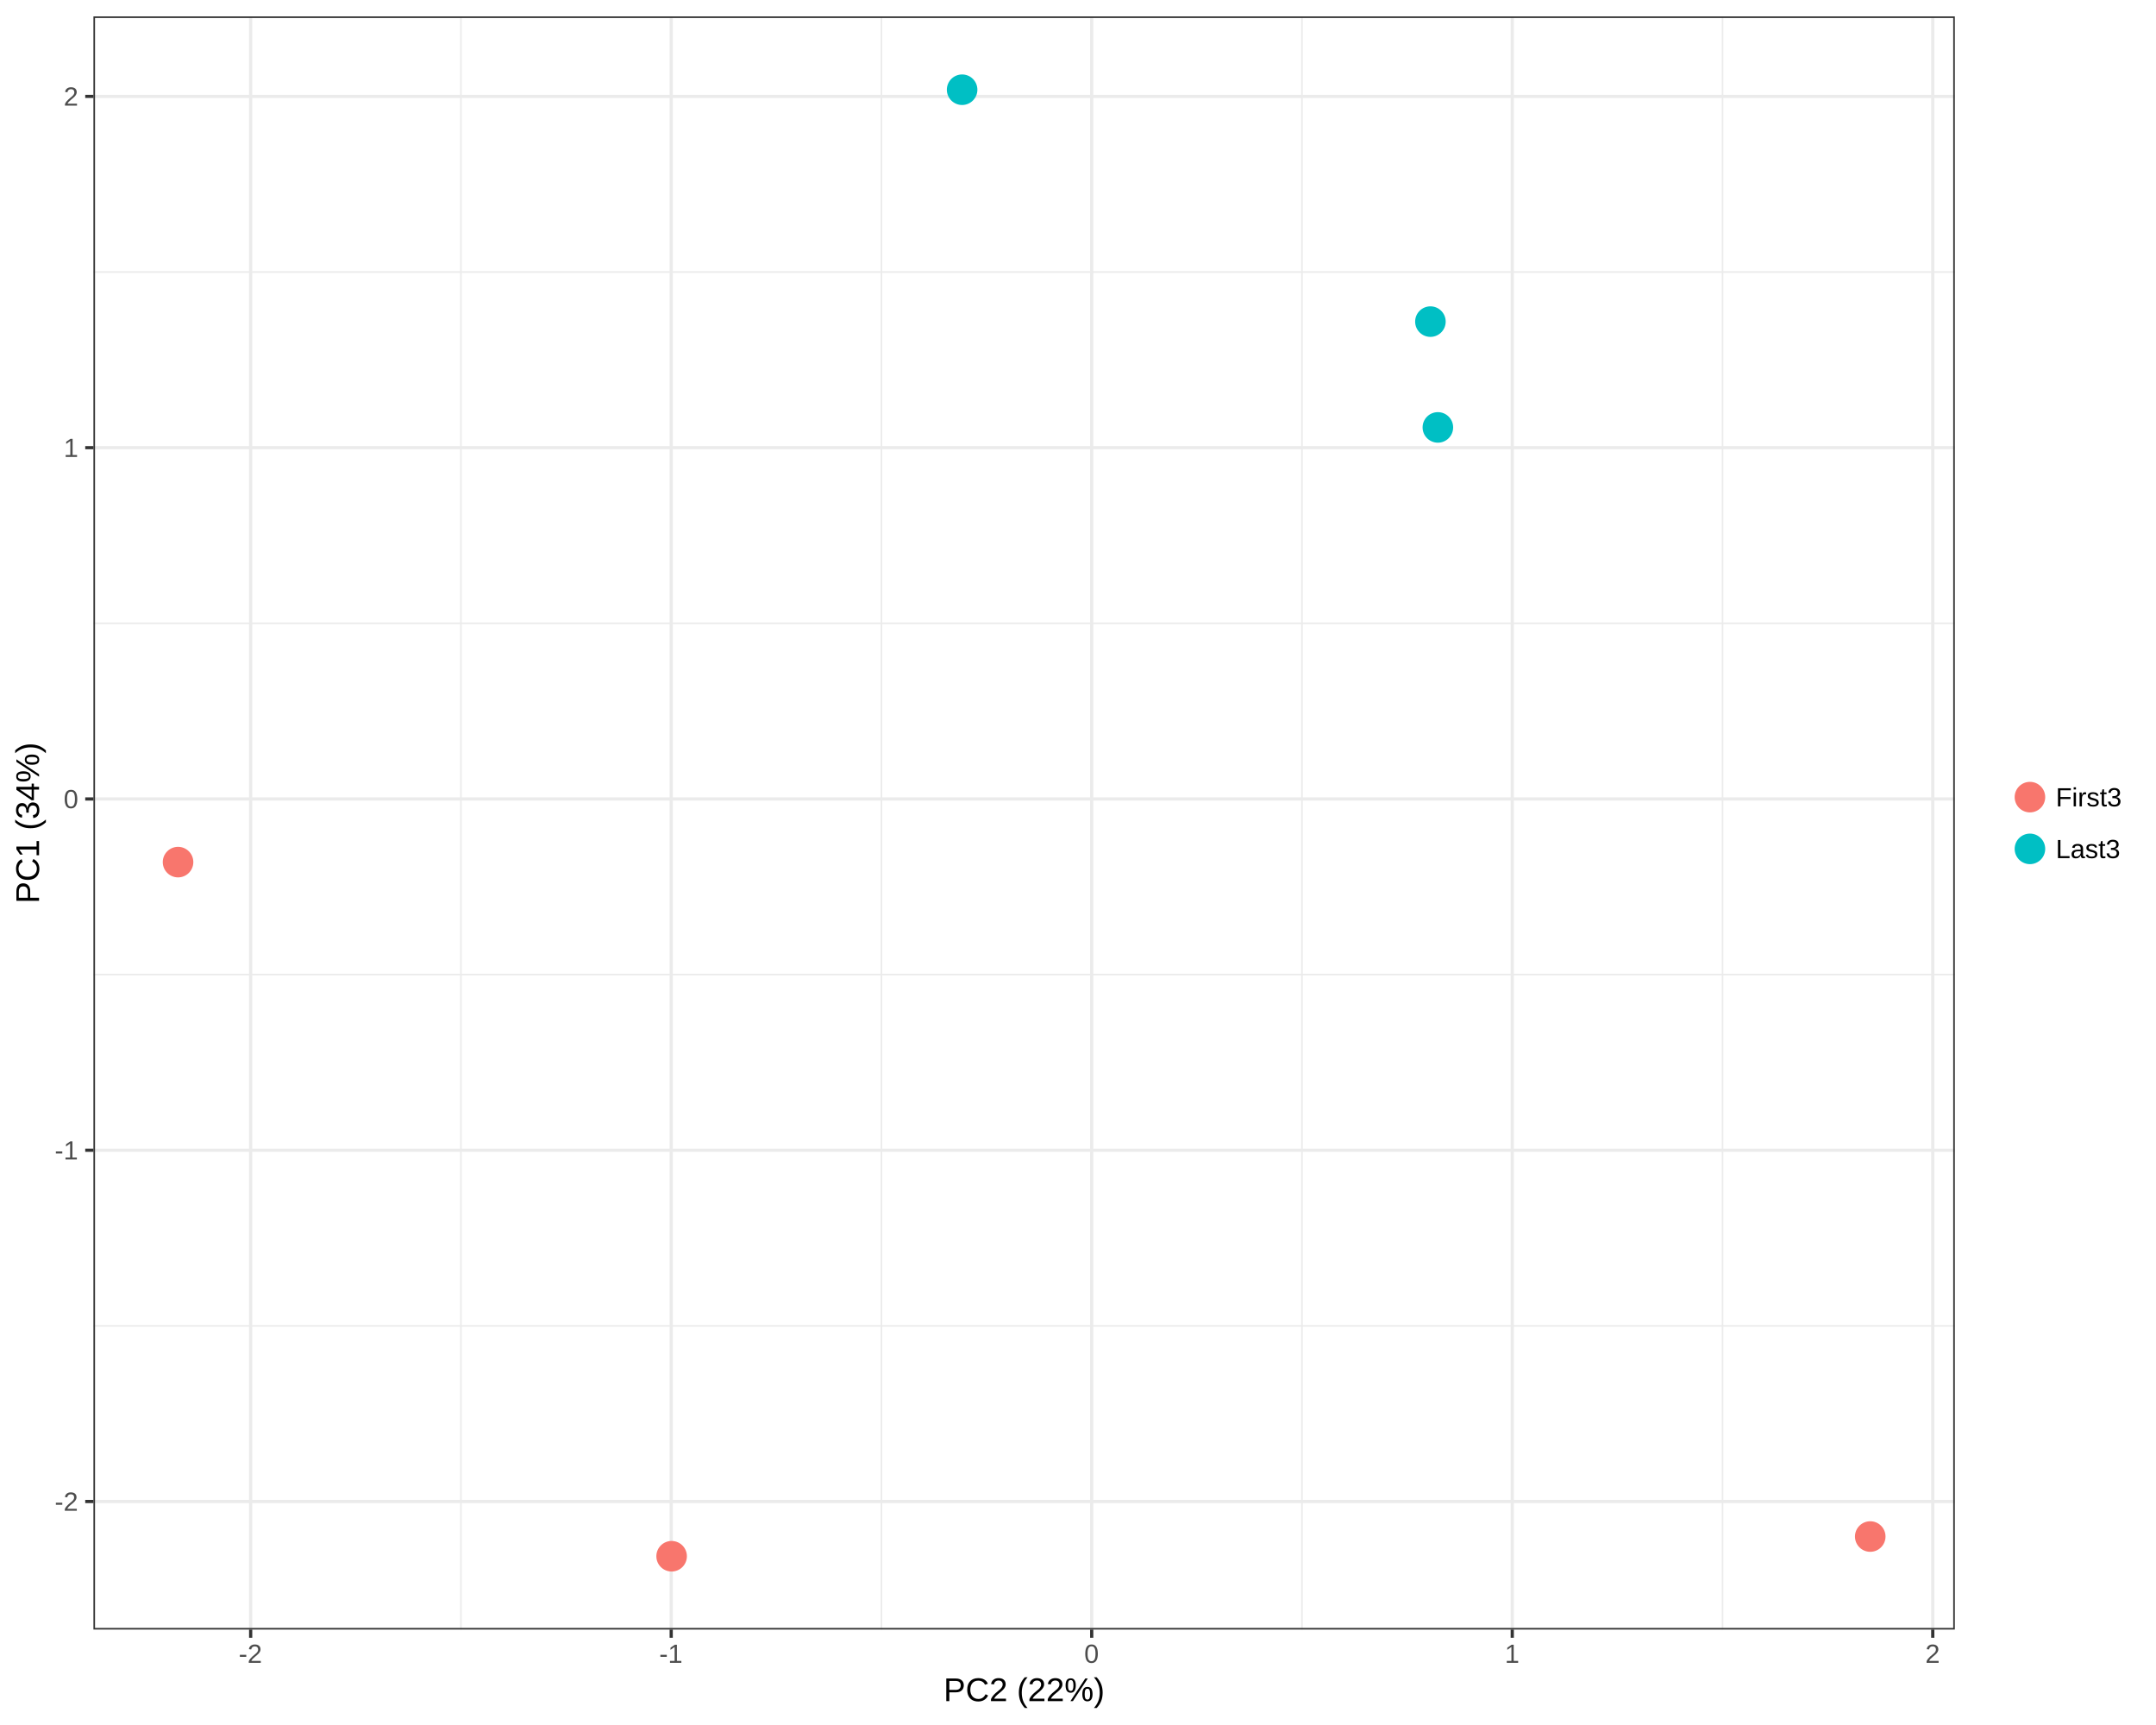
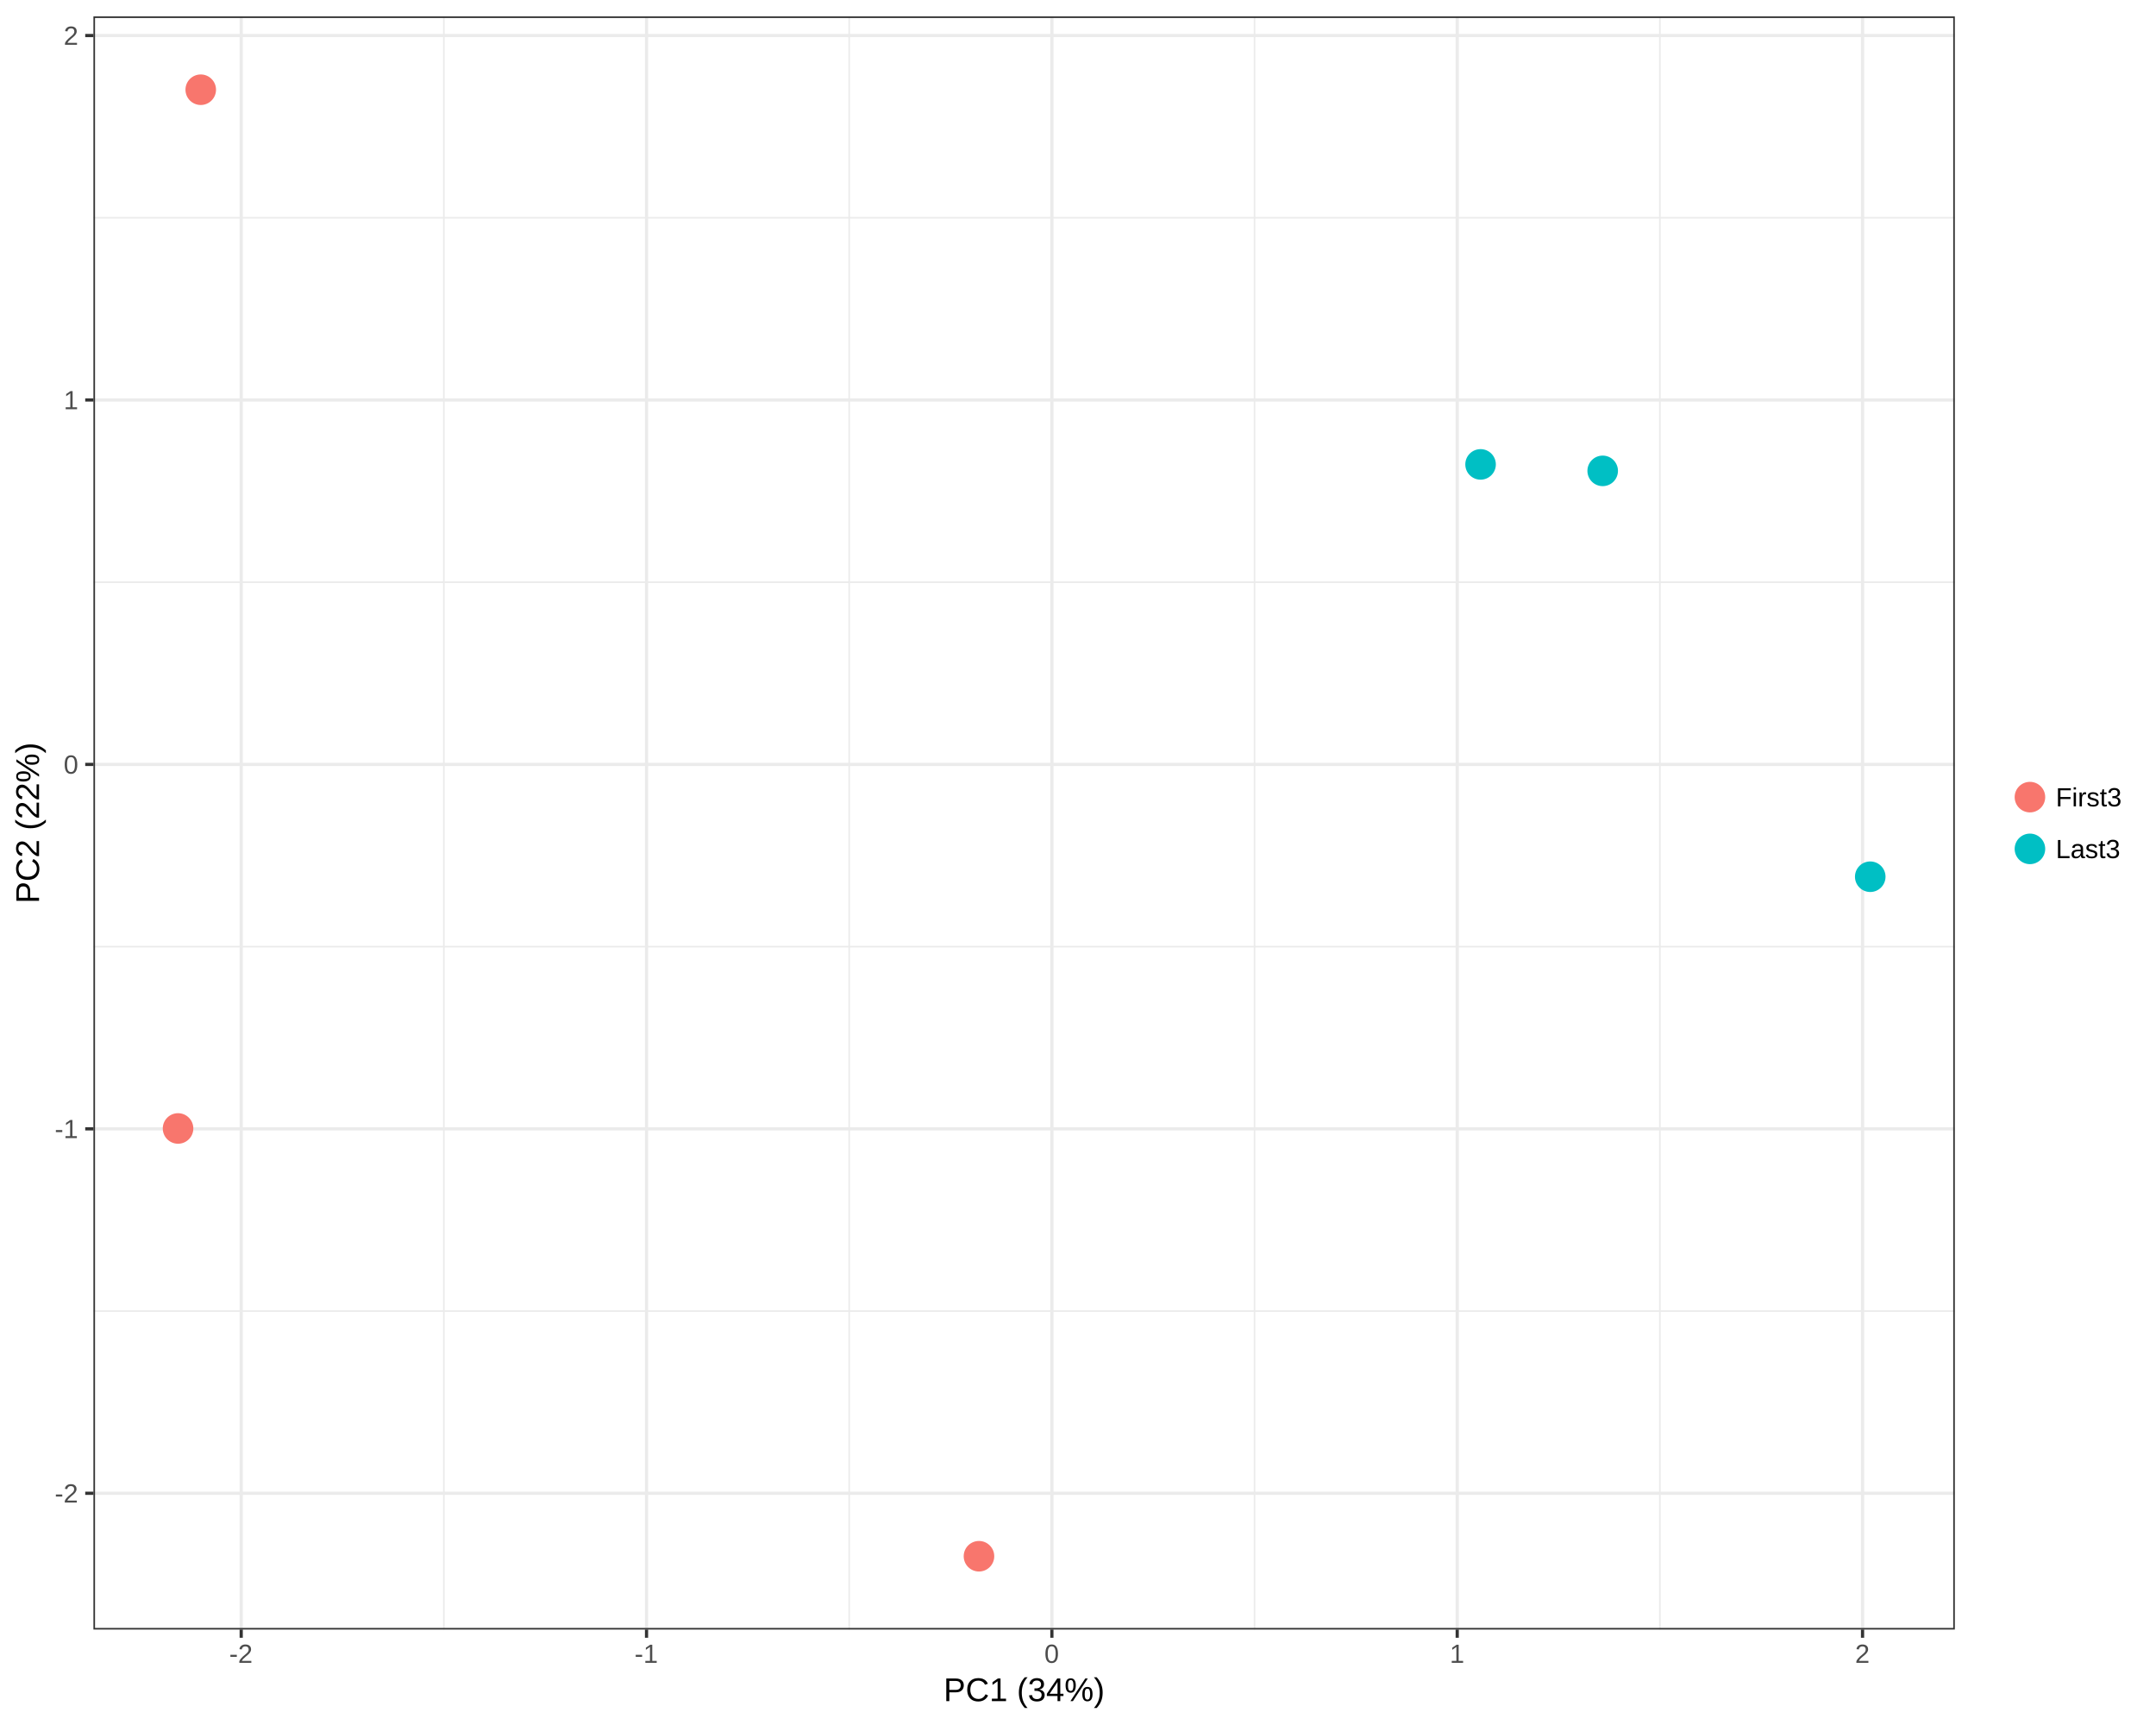
<svg xmlns="http://www.w3.org/2000/svg" viewBox="0 0 720.00 576.00">
  <defs>
    <style type="text/css">
    line, polyline, path, rect, circle {
      fill: none;
      stroke: #000000;
      stroke-linecap: round;
      stroke-linejoin: round;
      stroke-miterlimit: 10.00;
    }
  </style>
  </defs>
  <rect width="100%" height="100%" style="stroke: none; fill: #FFFFFF;" />
  <rect x="0.00" y="0.00" width="720.00" height="576.00" style="stroke-width: 1.07; stroke: #FFFFFF; fill: #FFFFFF;" />
  <defs>
    <clipPath id="cpMzEuMnw2NTIuODIzfDU0NC4xMzF8NS40Nzk0NQ==">
      <rect x="31.20" y="5.48" width="621.62" height="538.65" />
    </clipPath>
  </defs>
  <rect x="31.20" y="5.48" width="621.62" height="538.65" style="stroke-width: 1.07; stroke: none; fill: #FFFFFF;" clip-path="url(#cpMzEuMnw2NTIuODIzfDU0NC4xMzF8NS40Nzk0NQ==)" />
-   <polyline points="31.20,442.72 652.82,442.72 " style="stroke-width: 0.53; stroke: #EBEBEB; stroke-linecap: butt;" clip-path="url(#cpMzEuMnw2NTIuODIzfDU0NC4xMzF8NS40Nzk0NQ==)" />
-   <polyline points="31.20,325.42 652.82,325.42 " style="stroke-width: 0.53; stroke: #EBEBEB; stroke-linecap: butt;" clip-path="url(#cpMzEuMnw2NTIuODIzfDU0NC4xMzF8NS40Nzk0NQ==)" />
-   <polyline points="31.20,208.13 652.82,208.13 " style="stroke-width: 0.53; stroke: #EBEBEB; stroke-linecap: butt;" clip-path="url(#cpMzEuMnw2NTIuODIzfDU0NC4xMzF8NS40Nzk0NQ==)" />
-   <polyline points="31.20,90.84 652.82,90.84 " style="stroke-width: 0.53; stroke: #EBEBEB; stroke-linecap: butt;" clip-path="url(#cpMzEuMnw2NTIuODIzfDU0NC4xMzF8NS40Nzk0NQ==)" />
-   <polyline points="153.93,544.13 153.93,5.48 " style="stroke-width: 0.53; stroke: #EBEBEB; stroke-linecap: butt;" clip-path="url(#cpMzEuMnw2NTIuODIzfDU0NC4xMzF8NS40Nzk0NQ==)" />
-   <polyline points="294.36,544.13 294.36,5.48 " style="stroke-width: 0.53; stroke: #EBEBEB; stroke-linecap: butt;" clip-path="url(#cpMzEuMnw2NTIuODIzfDU0NC4xMzF8NS40Nzk0NQ==)" />
-   <polyline points="434.80,544.13 434.80,5.48 " style="stroke-width: 0.53; stroke: #EBEBEB; stroke-linecap: butt;" clip-path="url(#cpMzEuMnw2NTIuODIzfDU0NC4xMzF8NS40Nzk0NQ==)" />
-   <polyline points="575.24,544.13 575.24,5.48 " style="stroke-width: 0.53; stroke: #EBEBEB; stroke-linecap: butt;" clip-path="url(#cpMzEuMnw2NTIuODIzfDU0NC4xMzF8NS40Nzk0NQ==)" />
-   <polyline points="31.20,501.37 652.82,501.37 " style="stroke-width: 1.07; stroke: #EBEBEB; stroke-linecap: butt;" clip-path="url(#cpMzEuMnw2NTIuODIzfDU0NC4xMzF8NS40Nzk0NQ==)" />
-   <polyline points="31.20,384.07 652.82,384.07 " style="stroke-width: 1.07; stroke: #EBEBEB; stroke-linecap: butt;" clip-path="url(#cpMzEuMnw2NTIuODIzfDU0NC4xMzF8NS40Nzk0NQ==)" />
-   <polyline points="31.20,266.78 652.82,266.78 " style="stroke-width: 1.07; stroke: #EBEBEB; stroke-linecap: butt;" clip-path="url(#cpMzEuMnw2NTIuODIzfDU0NC4xMzF8NS40Nzk0NQ==)" />
-   <polyline points="31.20,149.48 652.82,149.48 " style="stroke-width: 1.07; stroke: #EBEBEB; stroke-linecap: butt;" clip-path="url(#cpMzEuMnw2NTIuODIzfDU0NC4xMzF8NS40Nzk0NQ==)" />
-   <polyline points="31.20,32.19 652.82,32.19 " style="stroke-width: 1.07; stroke: #EBEBEB; stroke-linecap: butt;" clip-path="url(#cpMzEuMnw2NTIuODIzfDU0NC4xMzF8NS40Nzk0NQ==)" />
-   <polyline points="83.71,544.13 83.71,5.48 " style="stroke-width: 1.07; stroke: #EBEBEB; stroke-linecap: butt;" clip-path="url(#cpMzEuMnw2NTIuODIzfDU0NC4xMzF8NS40Nzk0NQ==)" />
-   <polyline points="224.15,544.13 224.15,5.48 " style="stroke-width: 1.07; stroke: #EBEBEB; stroke-linecap: butt;" clip-path="url(#cpMzEuMnw2NTIuODIzfDU0NC4xMzF8NS40Nzk0NQ==)" />
-   <polyline points="364.58,544.13 364.58,5.48 " style="stroke-width: 1.07; stroke: #EBEBEB; stroke-linecap: butt;" clip-path="url(#cpMzEuMnw2NTIuODIzfDU0NC4xMzF8NS40Nzk0NQ==)" />
-   <polyline points="505.02,544.13 505.02,5.48 " style="stroke-width: 1.07; stroke: #EBEBEB; stroke-linecap: butt;" clip-path="url(#cpMzEuMnw2NTIuODIzfDU0NC4xMzF8NS40Nzk0NQ==)" />
-   <polyline points="645.45,544.13 645.45,5.48 " style="stroke-width: 1.07; stroke: #EBEBEB; stroke-linecap: butt;" clip-path="url(#cpMzEuMnw2NTIuODIzfDU0NC4xMzF8NS40Nzk0NQ==)" />
-   <circle cx="624.57" cy="513.07" r="3.56pt" style="stroke-width: 0.71; stroke: #F8766D; fill: #F8766D;" clip-path="url(#cpMzEuMnw2NTIuODIzfDU0NC4xMzF8NS40Nzk0NQ==)" />
-   <circle cx="224.29" cy="519.65" r="3.56pt" style="stroke-width: 0.71; stroke: #F8766D; fill: #F8766D;" clip-path="url(#cpMzEuMnw2NTIuODIzfDU0NC4xMzF8NS40Nzk0NQ==)" />
-   <circle cx="59.46" cy="287.87" r="3.56pt" style="stroke-width: 0.71; stroke: #F8766D; fill: #F8766D;" clip-path="url(#cpMzEuMnw2NTIuODIzfDU0NC4xMzF8NS40Nzk0NQ==)" />
-   <circle cx="480.18" cy="142.72" r="3.56pt" style="stroke-width: 0.71; stroke: #00BFC4; fill: #00BFC4;" clip-path="url(#cpMzEuMnw2NTIuODIzfDU0NC4xMzF8NS40Nzk0NQ==)" />
-   <circle cx="477.69" cy="107.39" r="3.56pt" style="stroke-width: 0.71; stroke: #00BFC4; fill: #00BFC4;" clip-path="url(#cpMzEuMnw2NTIuODIzfDU0NC4xMzF8NS40Nzk0NQ==)" />
-   <circle cx="321.30" cy="29.96" r="3.56pt" style="stroke-width: 0.71; stroke: #00BFC4; fill: #00BFC4;" clip-path="url(#cpMzEuMnw2NTIuODIzfDU0NC4xMzF8NS40Nzk0NQ==)" />
+   <polyline points="31.20,437.78 652.82,437.78 " style="stroke-width: 0.53; stroke: #EBEBEB; stroke-linecap: butt;" clip-path="url(#cpMzEuMnw2NTIuODIzfDU0NC4xMzF8NS40Nzk0NQ==)" />
+   <polyline points="31.20,316.09 652.82,316.09 " style="stroke-width: 0.53; stroke: #EBEBEB; stroke-linecap: butt;" clip-path="url(#cpMzEuMnw2NTIuODIzfDU0NC4xMzF8NS40Nzk0NQ==)" />
+   <polyline points="31.20,194.40 652.82,194.40 " style="stroke-width: 0.53; stroke: #EBEBEB; stroke-linecap: butt;" clip-path="url(#cpMzEuMnw2NTIuODIzfDU0NC4xMzF8NS40Nzk0NQ==)" />
+   <polyline points="31.20,72.71 652.82,72.71 " style="stroke-width: 0.53; stroke: #EBEBEB; stroke-linecap: butt;" clip-path="url(#cpMzEuMnw2NTIuODIzfDU0NC4xMzF8NS40Nzk0NQ==)" />
+   <polyline points="148.23,544.13 148.23,5.48 " style="stroke-width: 0.53; stroke: #EBEBEB; stroke-linecap: butt;" clip-path="url(#cpMzEuMnw2NTIuODIzfDU0NC4xMzF8NS40Nzk0NQ==)" />
+   <polyline points="283.59,544.13 283.59,5.48 " style="stroke-width: 0.53; stroke: #EBEBEB; stroke-linecap: butt;" clip-path="url(#cpMzEuMnw2NTIuODIzfDU0NC4xMzF8NS40Nzk0NQ==)" />
+   <polyline points="418.96,544.13 418.96,5.48 " style="stroke-width: 0.53; stroke: #EBEBEB; stroke-linecap: butt;" clip-path="url(#cpMzEuMnw2NTIuODIzfDU0NC4xMzF8NS40Nzk0NQ==)" />
+   <polyline points="554.32,544.13 554.32,5.48 " style="stroke-width: 0.53; stroke: #EBEBEB; stroke-linecap: butt;" clip-path="url(#cpMzEuMnw2NTIuODIzfDU0NC4xMzF8NS40Nzk0NQ==)" />
+   <polyline points="31.20,498.63 652.82,498.63 " style="stroke-width: 1.07; stroke: #EBEBEB; stroke-linecap: butt;" clip-path="url(#cpMzEuMnw2NTIuODIzfDU0NC4xMzF8NS40Nzk0NQ==)" />
+   <polyline points="31.20,376.94 652.82,376.94 " style="stroke-width: 1.07; stroke: #EBEBEB; stroke-linecap: butt;" clip-path="url(#cpMzEuMnw2NTIuODIzfDU0NC4xMzF8NS40Nzk0NQ==)" />
+   <polyline points="31.20,255.25 652.82,255.25 " style="stroke-width: 1.07; stroke: #EBEBEB; stroke-linecap: butt;" clip-path="url(#cpMzEuMnw2NTIuODIzfDU0NC4xMzF8NS40Nzk0NQ==)" />
+   <polyline points="31.20,133.56 652.82,133.56 " style="stroke-width: 1.07; stroke: #EBEBEB; stroke-linecap: butt;" clip-path="url(#cpMzEuMnw2NTIuODIzfDU0NC4xMzF8NS40Nzk0NQ==)" />
+   <polyline points="31.20,11.86 652.82,11.86 " style="stroke-width: 1.07; stroke: #EBEBEB; stroke-linecap: butt;" clip-path="url(#cpMzEuMnw2NTIuODIzfDU0NC4xMzF8NS40Nzk0NQ==)" />
+   <polyline points="80.55,544.13 80.55,5.48 " style="stroke-width: 1.07; stroke: #EBEBEB; stroke-linecap: butt;" clip-path="url(#cpMzEuMnw2NTIuODIzfDU0NC4xMzF8NS40Nzk0NQ==)" />
+   <polyline points="215.91,544.13 215.91,5.48 " style="stroke-width: 1.07; stroke: #EBEBEB; stroke-linecap: butt;" clip-path="url(#cpMzEuMnw2NTIuODIzfDU0NC4xMzF8NS40Nzk0NQ==)" />
+   <polyline points="351.28,544.13 351.28,5.48 " style="stroke-width: 1.07; stroke: #EBEBEB; stroke-linecap: butt;" clip-path="url(#cpMzEuMnw2NTIuODIzfDU0NC4xMzF8NS40Nzk0NQ==)" />
+   <polyline points="486.64,544.13 486.64,5.48 " style="stroke-width: 1.07; stroke: #EBEBEB; stroke-linecap: butt;" clip-path="url(#cpMzEuMnw2NTIuODIzfDU0NC4xMzF8NS40Nzk0NQ==)" />
+   <polyline points="622.00,544.13 622.00,5.48 " style="stroke-width: 1.07; stroke: #EBEBEB; stroke-linecap: butt;" clip-path="url(#cpMzEuMnw2NTIuODIzfDU0NC4xMzF8NS40Nzk0NQ==)" />
+   <circle cx="67.04" cy="29.96" r="3.56pt" style="stroke-width: 0.71; stroke: #F8766D; fill: #F8766D;" clip-path="url(#cpMzEuMnw2NTIuODIzfDU0NC4xMzF8NS40Nzk0NQ==)" />
+   <circle cx="59.46" cy="376.81" r="3.56pt" style="stroke-width: 0.71; stroke: #F8766D; fill: #F8766D;" clip-path="url(#cpMzEuMnw2NTIuODIzfDU0NC4xMzF8NS40Nzk0NQ==)" />
+   <circle cx="326.93" cy="519.65" r="3.56pt" style="stroke-width: 0.71; stroke: #F8766D; fill: #F8766D;" clip-path="url(#cpMzEuMnw2NTIuODIzfDU0NC4xMzF8NS40Nzk0NQ==)" />
+   <circle cx="494.44" cy="155.07" r="3.56pt" style="stroke-width: 0.71; stroke: #00BFC4; fill: #00BFC4;" clip-path="url(#cpMzEuMnw2NTIuODIzfDU0NC4xMzF8NS40Nzk0NQ==)" />
+   <circle cx="535.22" cy="157.23" r="3.56pt" style="stroke-width: 0.71; stroke: #00BFC4; fill: #00BFC4;" clip-path="url(#cpMzEuMnw2NTIuODIzfDU0NC4xMzF8NS40Nzk0NQ==)" />
+   <circle cx="624.57" cy="292.75" r="3.56pt" style="stroke-width: 0.71; stroke: #00BFC4; fill: #00BFC4;" clip-path="url(#cpMzEuMnw2NTIuODIzfDU0NC4xMzF8NS40Nzk0NQ==)" />
  <rect x="31.20" y="5.48" width="621.62" height="538.65" style="stroke-width: 1.07; stroke: #333333;" clip-path="url(#cpMzEuMnw2NTIuODIzfDU0NC4xMzF8NS40Nzk0NQ==)" />
  <defs>
    <clipPath id="cpMHw3MjB8NTc2fDA=">
      <rect x="0.00" y="0.00" width="720.00" height="576.00" />
    </clipPath>
  </defs>
  <g clip-path="url(#cpMHw3MjB8NTc2fDA=)">
-     <text x="18.27" y="504.46" style="font-size: 8.80px; fill: #4D4D4D; font-family: Liberation Sans;" textLength="8.00px" lengthAdjust="spacingAndGlyphs">-2</text>
+     <text x="18.27" y="501.72" style="font-size: 8.80px; fill: #4D4D4D; font-family: Liberation Sans;" textLength="8.00px" lengthAdjust="spacingAndGlyphs">-2</text>
  </g>
  <g clip-path="url(#cpMHw3MjB8NTc2fDA=)">
-     <text x="18.27" y="387.17" style="font-size: 8.80px; fill: #4D4D4D; font-family: Liberation Sans;" textLength="8.00px" lengthAdjust="spacingAndGlyphs">-1</text>
+     <text x="18.27" y="380.03" style="font-size: 8.80px; fill: #4D4D4D; font-family: Liberation Sans;" textLength="8.00px" lengthAdjust="spacingAndGlyphs">-1</text>
  </g>
  <g clip-path="url(#cpMHw3MjB8NTc2fDA=)">
-     <text x="21.26" y="269.87" style="font-size: 8.80px; fill: #4D4D4D; font-family: Liberation Sans;" textLength="5.01px" lengthAdjust="spacingAndGlyphs">0</text>
+     <text x="21.26" y="258.34" style="font-size: 8.80px; fill: #4D4D4D; font-family: Liberation Sans;" textLength="5.01px" lengthAdjust="spacingAndGlyphs">0</text>
  </g>
  <g clip-path="url(#cpMHw3MjB8NTc2fDA=)">
-     <text x="21.26" y="152.58" style="font-size: 8.80px; fill: #4D4D4D; font-family: Liberation Sans;" textLength="5.01px" lengthAdjust="spacingAndGlyphs">1</text>
+     <text x="21.26" y="136.65" style="font-size: 8.80px; fill: #4D4D4D; font-family: Liberation Sans;" textLength="5.01px" lengthAdjust="spacingAndGlyphs">1</text>
  </g>
  <g clip-path="url(#cpMHw3MjB8NTc2fDA=)">
-     <text x="21.26" y="35.28" style="font-size: 8.80px; fill: #4D4D4D; font-family: Liberation Sans;" textLength="5.01px" lengthAdjust="spacingAndGlyphs">2</text>
+     <text x="21.26" y="14.96" style="font-size: 8.80px; fill: #4D4D4D; font-family: Liberation Sans;" textLength="5.01px" lengthAdjust="spacingAndGlyphs">2</text>
  </g>
-   <polyline points="28.46,501.37 31.20,501.37 " style="stroke-width: 1.07; stroke: #333333; stroke-linecap: butt;" clip-path="url(#cpMHw3MjB8NTc2fDA=)" />
-   <polyline points="28.46,384.07 31.20,384.07 " style="stroke-width: 1.07; stroke: #333333; stroke-linecap: butt;" clip-path="url(#cpMHw3MjB8NTc2fDA=)" />
-   <polyline points="28.46,266.78 31.20,266.78 " style="stroke-width: 1.07; stroke: #333333; stroke-linecap: butt;" clip-path="url(#cpMHw3MjB8NTc2fDA=)" />
-   <polyline points="28.46,149.48 31.20,149.48 " style="stroke-width: 1.07; stroke: #333333; stroke-linecap: butt;" clip-path="url(#cpMHw3MjB8NTc2fDA=)" />
-   <polyline points="28.46,32.19 31.20,32.19 " style="stroke-width: 1.07; stroke: #333333; stroke-linecap: butt;" clip-path="url(#cpMHw3MjB8NTc2fDA=)" />
-   <polyline points="83.71,546.87 83.71,544.13 " style="stroke-width: 1.07; stroke: #333333; stroke-linecap: butt;" clip-path="url(#cpMHw3MjB8NTc2fDA=)" />
-   <polyline points="224.15,546.87 224.15,544.13 " style="stroke-width: 1.07; stroke: #333333; stroke-linecap: butt;" clip-path="url(#cpMHw3MjB8NTc2fDA=)" />
-   <polyline points="364.58,546.87 364.58,544.13 " style="stroke-width: 1.07; stroke: #333333; stroke-linecap: butt;" clip-path="url(#cpMHw3MjB8NTc2fDA=)" />
-   <polyline points="505.02,546.87 505.02,544.13 " style="stroke-width: 1.07; stroke: #333333; stroke-linecap: butt;" clip-path="url(#cpMHw3MjB8NTc2fDA=)" />
-   <polyline points="645.45,546.87 645.45,544.13 " style="stroke-width: 1.07; stroke: #333333; stroke-linecap: butt;" clip-path="url(#cpMHw3MjB8NTc2fDA=)" />
+   <polyline points="28.46,498.63 31.20,498.63 " style="stroke-width: 1.07; stroke: #333333; stroke-linecap: butt;" clip-path="url(#cpMHw3MjB8NTc2fDA=)" />
+   <polyline points="28.46,376.94 31.20,376.94 " style="stroke-width: 1.07; stroke: #333333; stroke-linecap: butt;" clip-path="url(#cpMHw3MjB8NTc2fDA=)" />
+   <polyline points="28.46,255.25 31.20,255.25 " style="stroke-width: 1.07; stroke: #333333; stroke-linecap: butt;" clip-path="url(#cpMHw3MjB8NTc2fDA=)" />
+   <polyline points="28.46,133.56 31.20,133.56 " style="stroke-width: 1.07; stroke: #333333; stroke-linecap: butt;" clip-path="url(#cpMHw3MjB8NTc2fDA=)" />
+   <polyline points="28.46,11.86 31.20,11.86 " style="stroke-width: 1.07; stroke: #333333; stroke-linecap: butt;" clip-path="url(#cpMHw3MjB8NTc2fDA=)" />
+   <polyline points="80.55,546.87 80.55,544.13 " style="stroke-width: 1.07; stroke: #333333; stroke-linecap: butt;" clip-path="url(#cpMHw3MjB8NTc2fDA=)" />
+   <polyline points="215.91,546.87 215.91,544.13 " style="stroke-width: 1.07; stroke: #333333; stroke-linecap: butt;" clip-path="url(#cpMHw3MjB8NTc2fDA=)" />
+   <polyline points="351.28,546.87 351.28,544.13 " style="stroke-width: 1.07; stroke: #333333; stroke-linecap: butt;" clip-path="url(#cpMHw3MjB8NTc2fDA=)" />
+   <polyline points="486.64,546.87 486.64,544.13 " style="stroke-width: 1.07; stroke: #333333; stroke-linecap: butt;" clip-path="url(#cpMHw3MjB8NTc2fDA=)" />
+   <polyline points="622.00,546.87 622.00,544.13 " style="stroke-width: 1.07; stroke: #333333; stroke-linecap: butt;" clip-path="url(#cpMHw3MjB8NTc2fDA=)" />
  <g clip-path="url(#cpMHw3MjB8NTc2fDA=)">
-     <text x="79.71" y="555.25" style="font-size: 8.80px; fill: #4D4D4D; font-family: Liberation Sans;" textLength="8.00px" lengthAdjust="spacingAndGlyphs">-2</text>
+     <text x="76.55" y="555.25" style="font-size: 8.80px; fill: #4D4D4D; font-family: Liberation Sans;" textLength="8.00px" lengthAdjust="spacingAndGlyphs">-2</text>
  </g>
  <g clip-path="url(#cpMHw3MjB8NTc2fDA=)">
-     <text x="220.14" y="555.25" style="font-size: 8.80px; fill: #4D4D4D; font-family: Liberation Sans;" textLength="8.00px" lengthAdjust="spacingAndGlyphs">-1</text>
+     <text x="211.91" y="555.25" style="font-size: 8.80px; fill: #4D4D4D; font-family: Liberation Sans;" textLength="8.00px" lengthAdjust="spacingAndGlyphs">-1</text>
  </g>
  <g clip-path="url(#cpMHw3MjB8NTc2fDA=)">
-     <text x="362.08" y="555.25" style="font-size: 8.80px; fill: #4D4D4D; font-family: Liberation Sans;" textLength="5.01px" lengthAdjust="spacingAndGlyphs">0</text>
+     <text x="348.77" y="555.25" style="font-size: 8.80px; fill: #4D4D4D; font-family: Liberation Sans;" textLength="5.01px" lengthAdjust="spacingAndGlyphs">0</text>
  </g>
  <g clip-path="url(#cpMHw3MjB8NTc2fDA=)">
-     <text x="502.52" y="555.25" style="font-size: 8.80px; fill: #4D4D4D; font-family: Liberation Sans;" textLength="5.01px" lengthAdjust="spacingAndGlyphs">1</text>
+     <text x="484.14" y="555.25" style="font-size: 8.80px; fill: #4D4D4D; font-family: Liberation Sans;" textLength="5.01px" lengthAdjust="spacingAndGlyphs">1</text>
  </g>
  <g clip-path="url(#cpMHw3MjB8NTc2fDA=)">
-     <text x="642.95" y="555.25" style="font-size: 8.80px; fill: #4D4D4D; font-family: Liberation Sans;" textLength="5.01px" lengthAdjust="spacingAndGlyphs">2</text>
+     <text x="619.50" y="555.25" style="font-size: 8.80px; fill: #4D4D4D; font-family: Liberation Sans;" textLength="5.01px" lengthAdjust="spacingAndGlyphs">2</text>
  </g>
  <g clip-path="url(#cpMHw3MjB8NTc2fDA=)">
-     <text x="315.11" y="568.04" style="font-size: 11.00px; font-family: Liberation Sans;" textLength="53.80px" lengthAdjust="spacingAndGlyphs">PC2 (22%)</text>
+     <text x="315.11" y="568.04" style="font-size: 11.00px; font-family: Liberation Sans;" textLength="53.80px" lengthAdjust="spacingAndGlyphs">PC1 (34%)</text>
  </g>
  <g clip-path="url(#cpMHw3MjB8NTc2fDA=)">
-     <text transform="translate(13.04,301.70) rotate(-90)" style="font-size: 11.00px; font-family: Liberation Sans;" textLength="53.80px" lengthAdjust="spacingAndGlyphs">PC1 (34%)</text>
+     <text transform="translate(13.04,301.70) rotate(-90)" style="font-size: 11.00px; font-family: Liberation Sans;" textLength="53.80px" lengthAdjust="spacingAndGlyphs">PC2 (22%)</text>
  </g>
  <rect x="663.78" y="252.05" width="50.74" height="45.52" style="stroke-width: 1.07; stroke: none; fill: #FFFFFF;" clip-path="url(#cpMHw3MjB8NTc2fDA=)" />
  <rect x="669.26" y="257.53" width="17.28" height="17.28" style="stroke-width: 1.07; stroke: none; fill: #FFFFFF;" clip-path="url(#cpMHw3MjB8NTc2fDA=)" />
  <circle cx="677.90" cy="266.17" r="3.56pt" style="stroke-width: 0.71; stroke: #F8766D; fill: #F8766D;" clip-path="url(#cpMHw3MjB8NTc2fDA=)" />
  <rect x="669.26" y="274.81" width="17.28" height="17.28" style="stroke-width: 1.07; stroke: none; fill: #FFFFFF;" clip-path="url(#cpMHw3MjB8NTc2fDA=)" />
  <circle cx="677.90" cy="283.45" r="3.56pt" style="stroke-width: 0.71; stroke: #00BFC4; fill: #00BFC4;" clip-path="url(#cpMHw3MjB8NTc2fDA=)" />
  <g clip-path="url(#cpMHw3MjB8NTc2fDA=)">
    <text x="686.54" y="269.26" style="font-size: 8.80px; font-family: Liberation Sans;" textLength="22.50px" lengthAdjust="spacingAndGlyphs">First3</text>
  </g>
  <g clip-path="url(#cpMHw3MjB8NTc2fDA=)">
    <text x="686.54" y="286.54" style="font-size: 8.80px; font-family: Liberation Sans;" textLength="22.02px" lengthAdjust="spacingAndGlyphs">Last3</text>
  </g>
</svg>
